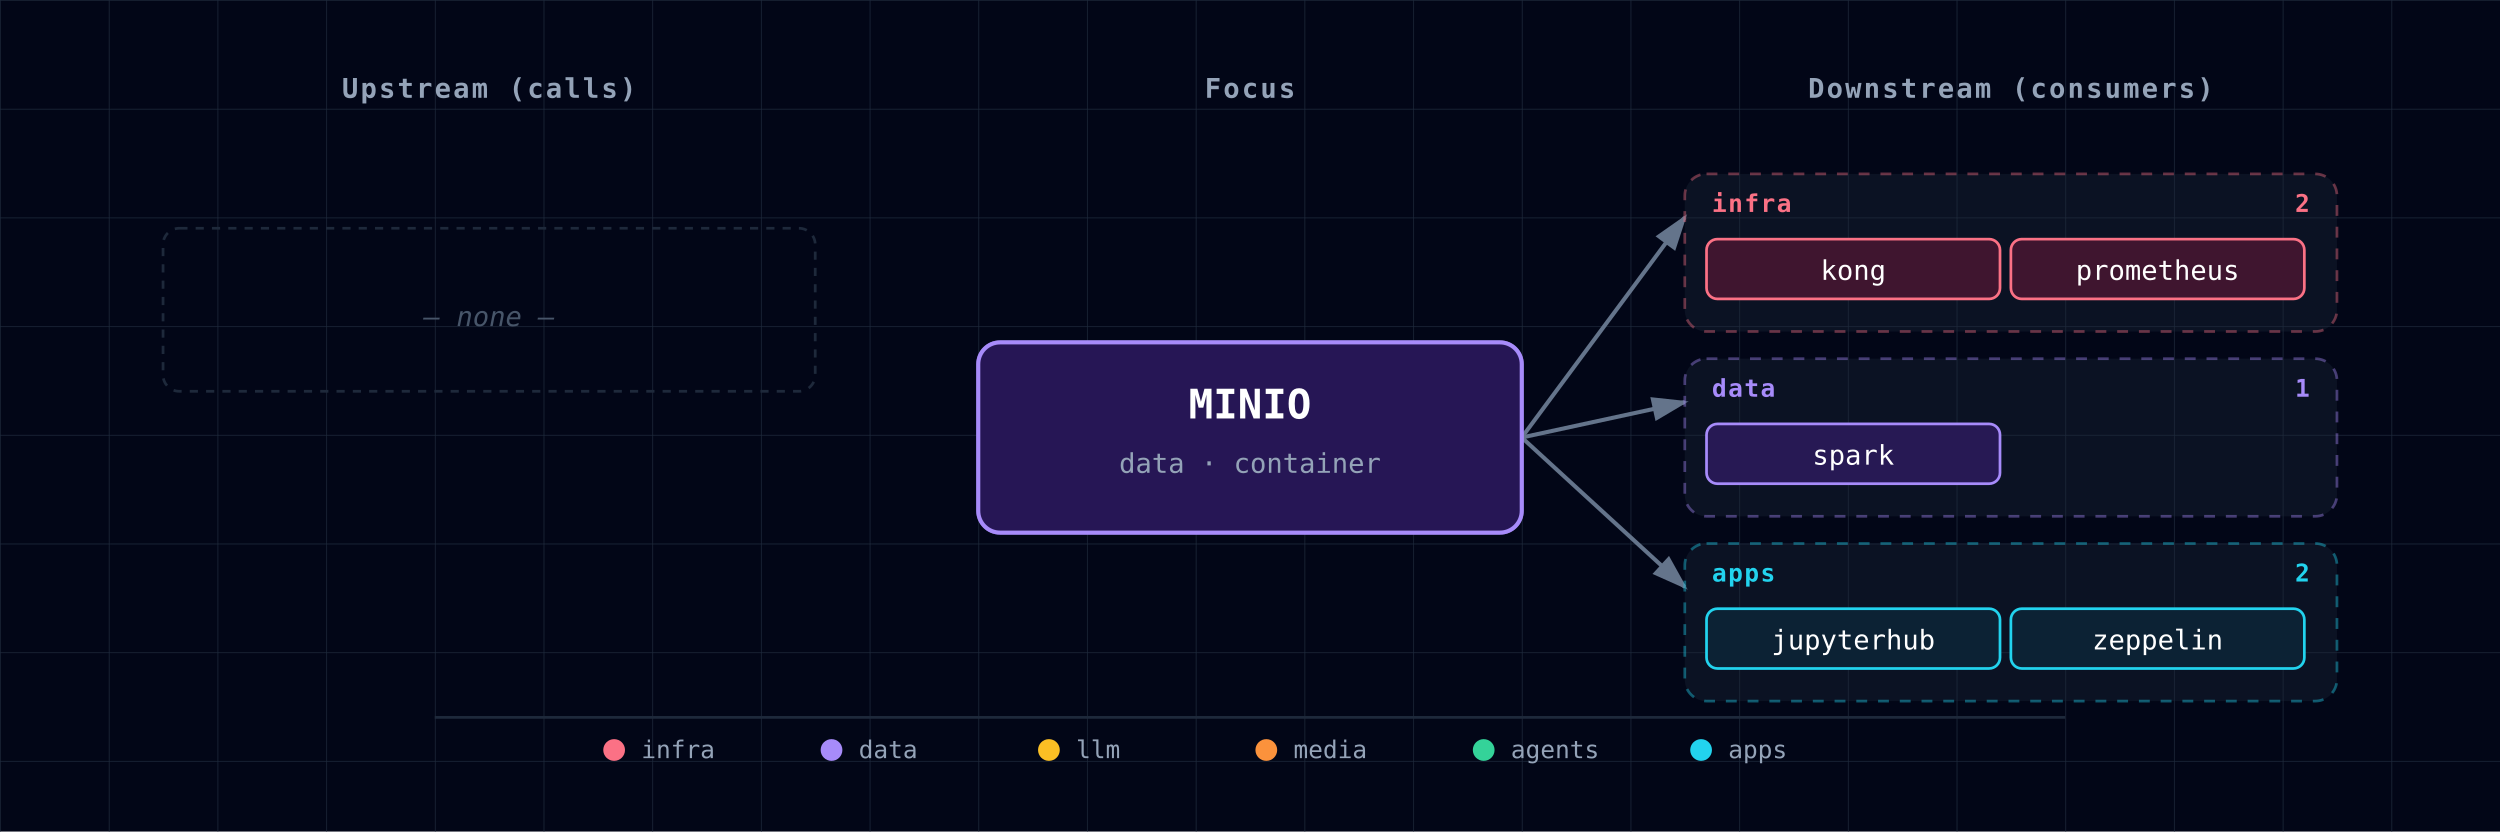
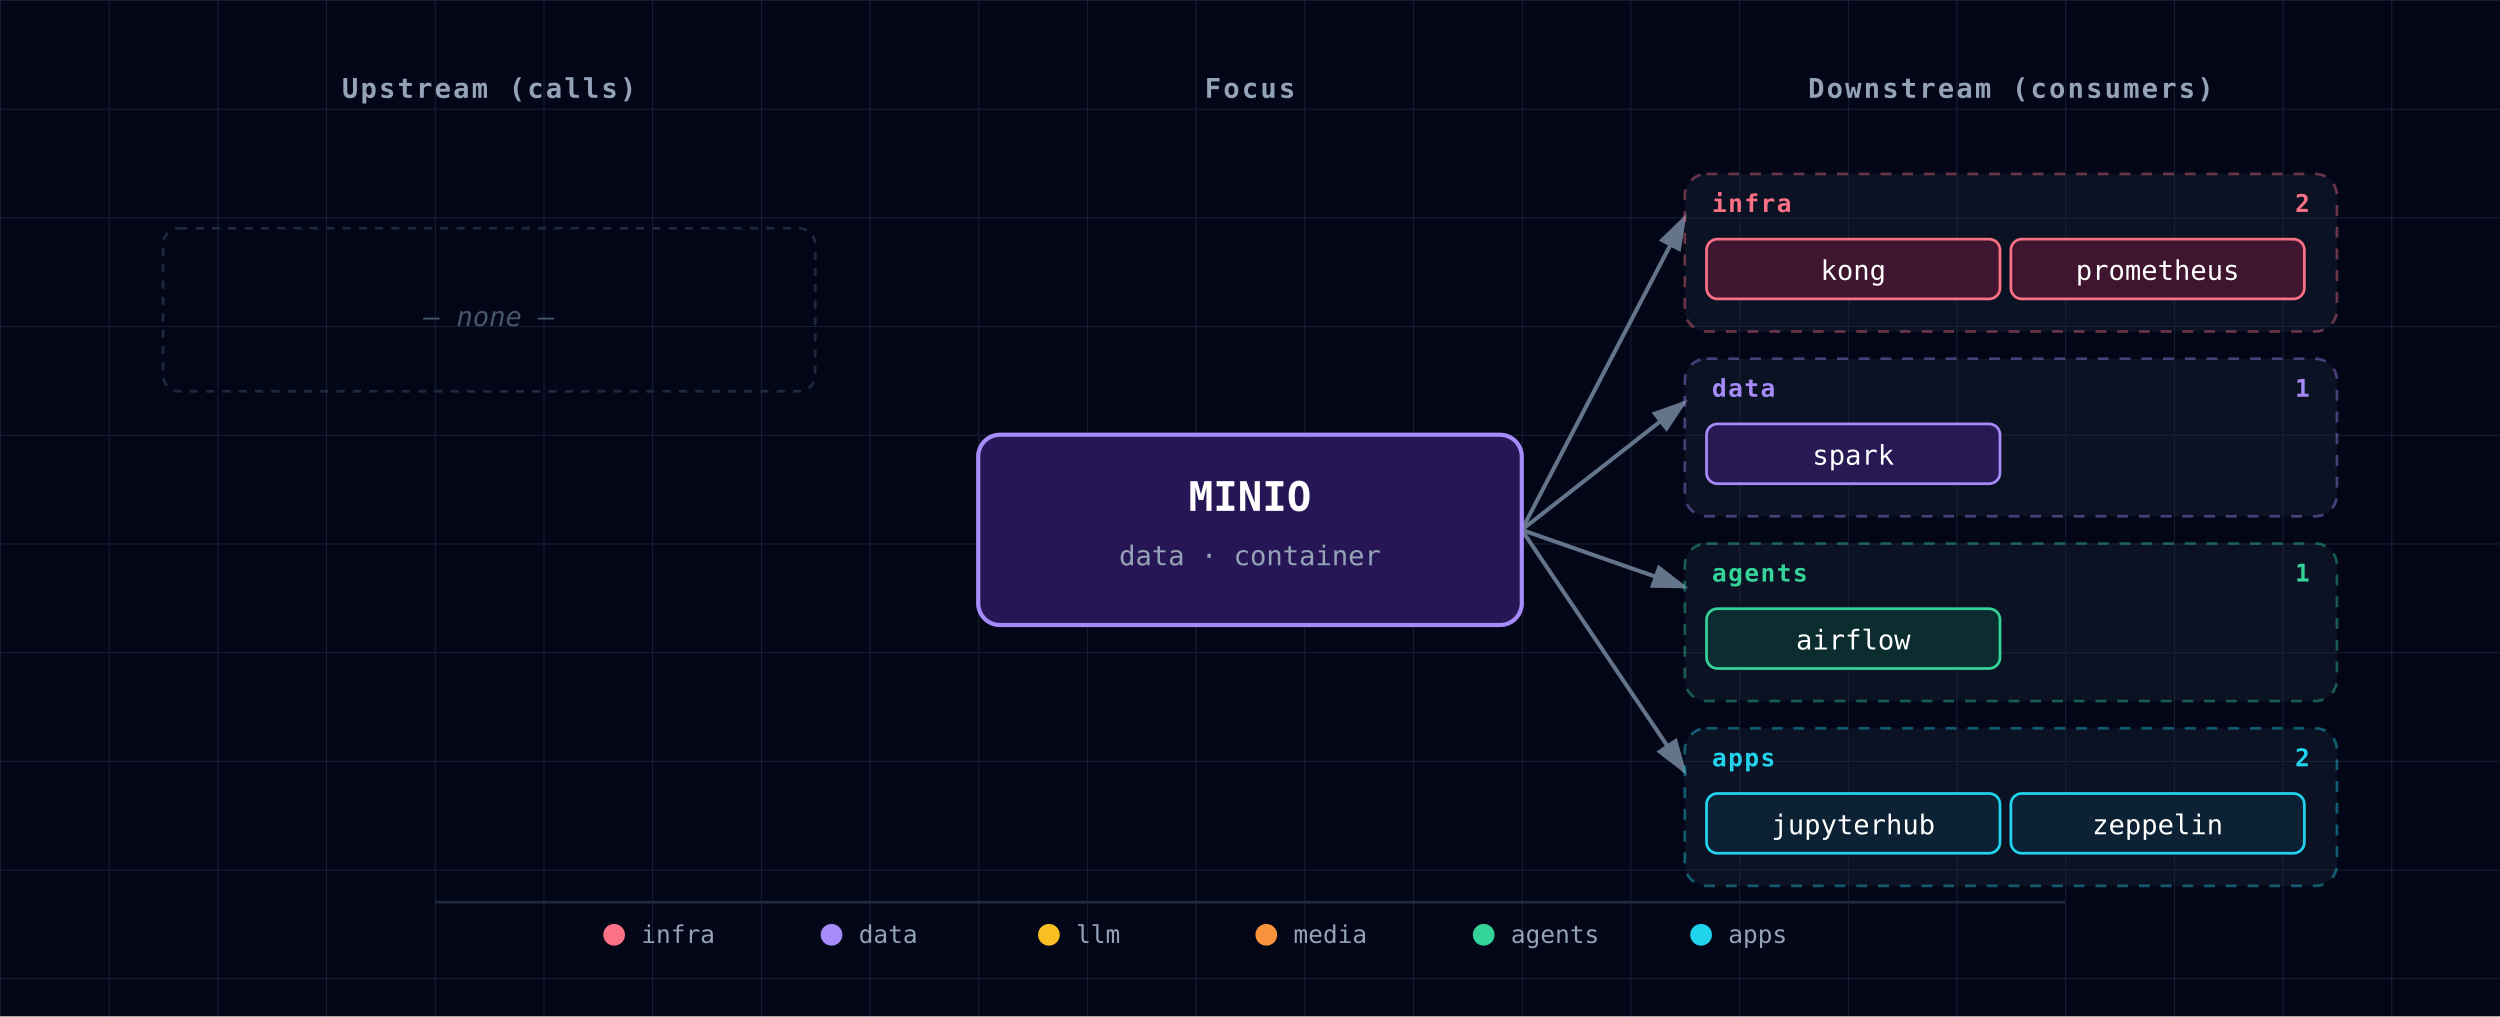
- <svg xmlns="http://www.w3.org/2000/svg" viewBox="0 0 920 306" font-family="'JetBrains Mono', 'Fira Code', Menlo, Consolas, monospace">
+ <svg xmlns="http://www.w3.org/2000/svg" viewBox="0 0 920 374" font-family="'JetBrains Mono', 'Fira Code', Menlo, Consolas, monospace">
  <defs>
    <pattern id="grid" width="40" height="40" patternUnits="userSpaceOnUse">
      <path d="M 40 0 L 0 0 0 40" fill="none" stroke="#1e293b" stroke-width="0.5" />
    </pattern>
    <marker id="arrowhead" markerWidth="9" markerHeight="6" refX="8" refY="3" orient="auto">
      <polygon points="0 0, 9 3, 0 6" fill="#64748b" />
    </marker>
    <filter id="focus-glow" x="-50%" y="-50%" width="200%" height="200%">
      <feGaussianBlur in="SourceAlpha" stdDeviation="6" />
      <feFlood flood-color="#a78bfa" flood-opacity="0.6" />
      <feComposite in2="SourceAlpha" operator="in" />
      <feMerge>
        <feMergeNode />
        <feMergeNode in="SourceGraphic" />
      </feMerge>
    </filter>
  </defs>
-   <rect width="920" height="306" fill="#020617" />
-   <rect width="920" height="306" fill="url(#grid)" />
+   <rect width="920" height="374" fill="#020617" />
+   <rect width="920" height="374" fill="url(#grid)" />
  <text x="180" y="36" fill="#94a3b8" font-size="10" font-weight="600" text-anchor="middle" letter-spacing="0.08em">Upstream (calls)</text>
  <text x="460" y="36" fill="#94a3b8" font-size="10" font-weight="600" text-anchor="middle" letter-spacing="0.08em">Focus</text>
  <text x="740" y="36" fill="#94a3b8" font-size="10" font-weight="600" text-anchor="middle" letter-spacing="0.08em">Downstream (consumers)</text>
-   <line x1="560" y1="161" x2="620" y2="80" stroke="#64748b" stroke-width="1.5" marker-end="url(#arrowhead)" />
-   <line x1="560" y1="161" x2="620" y2="148" stroke="#64748b" stroke-width="1.5" marker-end="url(#arrowhead)" />
-   <line x1="560" y1="161" x2="620" y2="216" stroke="#64748b" stroke-width="1.5" marker-end="url(#arrowhead)" />
+   <line x1="560" y1="195" x2="620" y2="80" stroke="#64748b" stroke-width="1.5" marker-end="url(#arrowhead)" />
+   <line x1="560" y1="195" x2="620" y2="148" stroke="#64748b" stroke-width="1.5" marker-end="url(#arrowhead)" />
+   <line x1="560" y1="195" x2="620" y2="216" stroke="#64748b" stroke-width="1.5" marker-end="url(#arrowhead)" />
+   <line x1="560" y1="195" x2="620" y2="284" stroke="#64748b" stroke-width="1.5" marker-end="url(#arrowhead)" />
  <g>
    <rect x="60" y="84" width="240" height="60" rx="6" fill="none" stroke="#1e293b" stroke-width="1" stroke-dasharray="3,3" />
    <text x="180" y="120" fill="#475569" font-size="10" font-style="italic" text-anchor="middle">— none —</text>
  </g>
  <g>
    <g class="cluster">
      <rect x="620" y="64" width="240" height="58" rx="8" fill="rgba(30,41,59,0.35)" stroke="#fb7185" stroke-width="1" stroke-dasharray="4,4" stroke-opacity="0.4" />
      <text x="630" y="78" fill="#fb7185" font-size="9" font-weight="700" text-anchor="start" style="letter-spacing:0.06em;text-transform:uppercase;">infra</text>
      <text x="850" y="78" fill="#fb7185" font-size="9" font-weight="600" text-anchor="end">2</text>
    </g>
    <g>
      <rect x="628" y="88" width="108" height="22" rx="4" fill="#0f172a" />
      <rect x="628" y="88" width="108" height="22" rx="4" fill="rgba(136, 19, 55, 0.4)" stroke="#fb7185" stroke-width="1" />
      <text x="682" y="103" fill="white" font-size="10" text-anchor="middle">kong</text>
    </g>
    <g>
      <rect x="740" y="88" width="108" height="22" rx="4" fill="#0f172a" />
      <rect x="740" y="88" width="108" height="22" rx="4" fill="rgba(136, 19, 55, 0.4)" stroke="#fb7185" stroke-width="1" />
      <text x="794" y="103" fill="white" font-size="10" text-anchor="middle">prometheus</text>
    </g>
    <g class="cluster">
      <rect x="620" y="132" width="240" height="58" rx="8" fill="rgba(30,41,59,0.35)" stroke="#a78bfa" stroke-width="1" stroke-dasharray="4,4" stroke-opacity="0.4" />
      <text x="630" y="146" fill="#a78bfa" font-size="9" font-weight="700" text-anchor="start" style="letter-spacing:0.06em;text-transform:uppercase;">data</text>
      <text x="850" y="146" fill="#a78bfa" font-size="9" font-weight="600" text-anchor="end">1</text>
    </g>
    <g>
      <rect x="628" y="156" width="108" height="22" rx="4" fill="#0f172a" />
      <rect x="628" y="156" width="108" height="22" rx="4" fill="rgba(76, 29, 149, 0.4)" stroke="#a78bfa" stroke-width="1" />
      <text x="682" y="171" fill="white" font-size="10" text-anchor="middle">spark</text>
    </g>
    <g class="cluster">
-       <rect x="620" y="200" width="240" height="58" rx="8" fill="rgba(30,41,59,0.35)" stroke="#22d3ee" stroke-width="1" stroke-dasharray="4,4" stroke-opacity="0.4" />
-       <text x="630" y="214" fill="#22d3ee" font-size="9" font-weight="700" text-anchor="start" style="letter-spacing:0.06em;text-transform:uppercase;">apps</text>
-       <text x="850" y="214" fill="#22d3ee" font-size="9" font-weight="600" text-anchor="end">2</text>
+       <rect x="620" y="200" width="240" height="58" rx="8" fill="rgba(30,41,59,0.35)" stroke="#34d399" stroke-width="1" stroke-dasharray="4,4" stroke-opacity="0.4" />
+       <text x="630" y="214" fill="#34d399" font-size="9" font-weight="700" text-anchor="start" style="letter-spacing:0.06em;text-transform:uppercase;">agents</text>
+       <text x="850" y="214" fill="#34d399" font-size="9" font-weight="600" text-anchor="end">1</text>
    </g>
    <g>
      <rect x="628" y="224" width="108" height="22" rx="4" fill="#0f172a" />
-       <rect x="628" y="224" width="108" height="22" rx="4" fill="rgba(8, 51, 68, 0.4)" stroke="#22d3ee" stroke-width="1" />
-       <text x="682" y="239" fill="white" font-size="10" text-anchor="middle">jupyterhub</text>
+       <rect x="628" y="224" width="108" height="22" rx="4" fill="rgba(6, 78, 59, 0.4)" stroke="#34d399" stroke-width="1" />
+       <text x="682" y="239" fill="white" font-size="10" text-anchor="middle">airflow</text>
+     </g>
+     <g class="cluster">
+       <rect x="620" y="268" width="240" height="58" rx="8" fill="rgba(30,41,59,0.35)" stroke="#22d3ee" stroke-width="1" stroke-dasharray="4,4" stroke-opacity="0.4" />
+       <text x="630" y="282" fill="#22d3ee" font-size="9" font-weight="700" text-anchor="start" style="letter-spacing:0.06em;text-transform:uppercase;">apps</text>
+       <text x="850" y="282" fill="#22d3ee" font-size="9" font-weight="600" text-anchor="end">2</text>
    </g>
    <g>
-       <rect x="740" y="224" width="108" height="22" rx="4" fill="#0f172a" />
-       <rect x="740" y="224" width="108" height="22" rx="4" fill="rgba(8, 51, 68, 0.4)" stroke="#22d3ee" stroke-width="1" />
-       <text x="794" y="239" fill="white" font-size="10" text-anchor="middle">zeppelin</text>
+       <rect x="628" y="292" width="108" height="22" rx="4" fill="#0f172a" />
+       <rect x="628" y="292" width="108" height="22" rx="4" fill="rgba(8, 51, 68, 0.4)" stroke="#22d3ee" stroke-width="1" />
+       <text x="682" y="307" fill="white" font-size="10" text-anchor="middle">jupyterhub</text>
+     </g>
+     <g>
+       <rect x="740" y="292" width="108" height="22" rx="4" fill="#0f172a" />
+       <rect x="740" y="292" width="108" height="22" rx="4" fill="rgba(8, 51, 68, 0.4)" stroke="#22d3ee" stroke-width="1" />
+       <text x="794" y="307" fill="white" font-size="10" text-anchor="middle">zeppelin</text>
    </g>
  </g>
  <g class="focus" filter="url(#focus-glow)">
-     <rect x="360" y="126" width="200" height="70" rx="8" fill="#0f172a" />
-     <rect x="360" y="126" width="200" height="70" rx="8" fill="rgba(76, 29, 149, 0.4)" stroke="#a78bfa" stroke-width="1.5" />
-     <text x="460" y="154" fill="white" font-size="15" font-weight="700" text-anchor="middle">MINIO</text>
-     <text x="460" y="174" fill="#94a3b8" font-size="10" text-anchor="middle">data · container</text>
+     <rect x="360" y="160" width="200" height="70" rx="8" fill="#0f172a" />
+     <rect x="360" y="160" width="200" height="70" rx="8" fill="rgba(76, 29, 149, 0.4)" stroke="#a78bfa" stroke-width="1.5" />
+     <text x="460" y="188" fill="white" font-size="15" font-weight="700" text-anchor="middle">MINIO</text>
+     <text x="460" y="208" fill="#94a3b8" font-size="10" text-anchor="middle">data · container</text>
  </g>
  <g class="legend">
-     <line x1="160" y1="264" x2="760" y2="264" stroke="#1e293b" stroke-width="1" />
-     <circle cx="226" cy="276" r="4" fill="#fb7185" />
-     <text x="236" y="279" fill="#94a3b8" font-size="9" font-weight="400" text-anchor="start">infra</text>
-     <circle cx="306" cy="276" r="4" fill="#a78bfa" />
-     <text x="316" y="279" fill="#94a3b8" font-size="9" font-weight="400" text-anchor="start">data</text>
-     <circle cx="386" cy="276" r="4" fill="#fbbf24" />
-     <text x="396" y="279" fill="#94a3b8" font-size="9" font-weight="400" text-anchor="start">llm</text>
-     <circle cx="466" cy="276" r="4" fill="#fb923c" />
-     <text x="476" y="279" fill="#94a3b8" font-size="9" font-weight="400" text-anchor="start">media</text>
-     <circle cx="546" cy="276" r="4" fill="#34d399" />
-     <text x="556" y="279" fill="#94a3b8" font-size="9" font-weight="400" text-anchor="start">agents</text>
-     <circle cx="626" cy="276" r="4" fill="#22d3ee" />
-     <text x="636" y="279" fill="#94a3b8" font-size="9" font-weight="400" text-anchor="start">apps</text>
+     <line x1="160" y1="332" x2="760" y2="332" stroke="#1e293b" stroke-width="1" />
+     <circle cx="226" cy="344" r="4" fill="#fb7185" />
+     <text x="236" y="347" fill="#94a3b8" font-size="9" font-weight="400" text-anchor="start">infra</text>
+     <circle cx="306" cy="344" r="4" fill="#a78bfa" />
+     <text x="316" y="347" fill="#94a3b8" font-size="9" font-weight="400" text-anchor="start">data</text>
+     <circle cx="386" cy="344" r="4" fill="#fbbf24" />
+     <text x="396" y="347" fill="#94a3b8" font-size="9" font-weight="400" text-anchor="start">llm</text>
+     <circle cx="466" cy="344" r="4" fill="#fb923c" />
+     <text x="476" y="347" fill="#94a3b8" font-size="9" font-weight="400" text-anchor="start">media</text>
+     <circle cx="546" cy="344" r="4" fill="#34d399" />
+     <text x="556" y="347" fill="#94a3b8" font-size="9" font-weight="400" text-anchor="start">agents</text>
+     <circle cx="626" cy="344" r="4" fill="#22d3ee" />
+     <text x="636" y="347" fill="#94a3b8" font-size="9" font-weight="400" text-anchor="start">apps</text>
  </g>
</svg>
